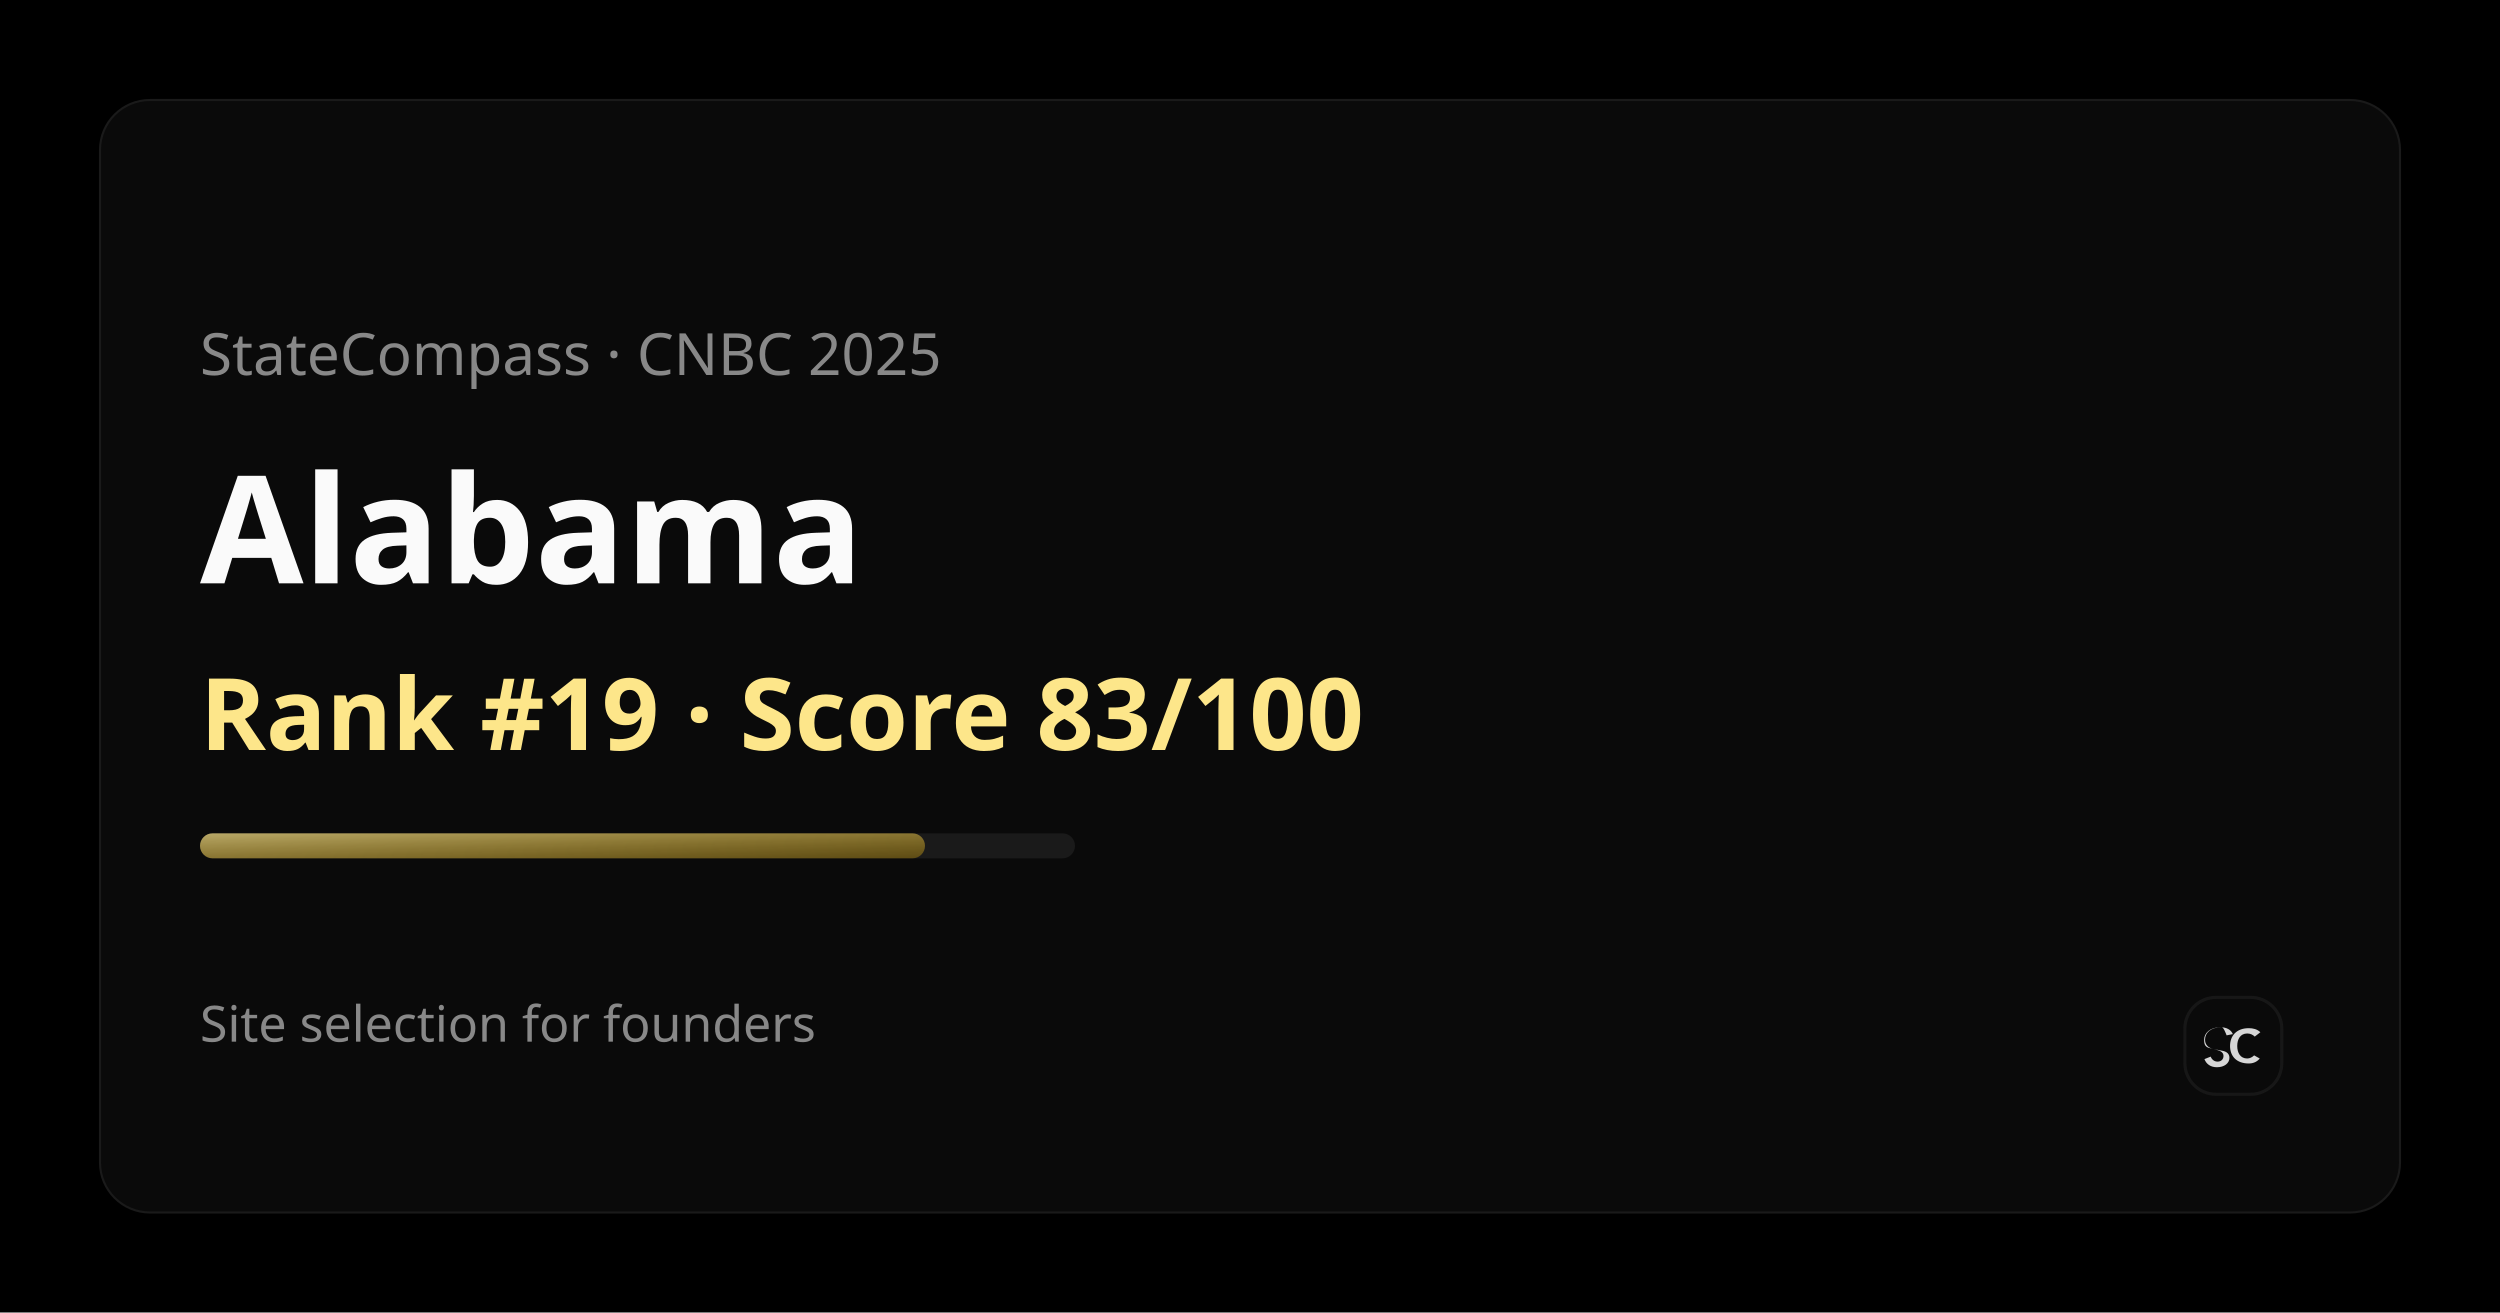
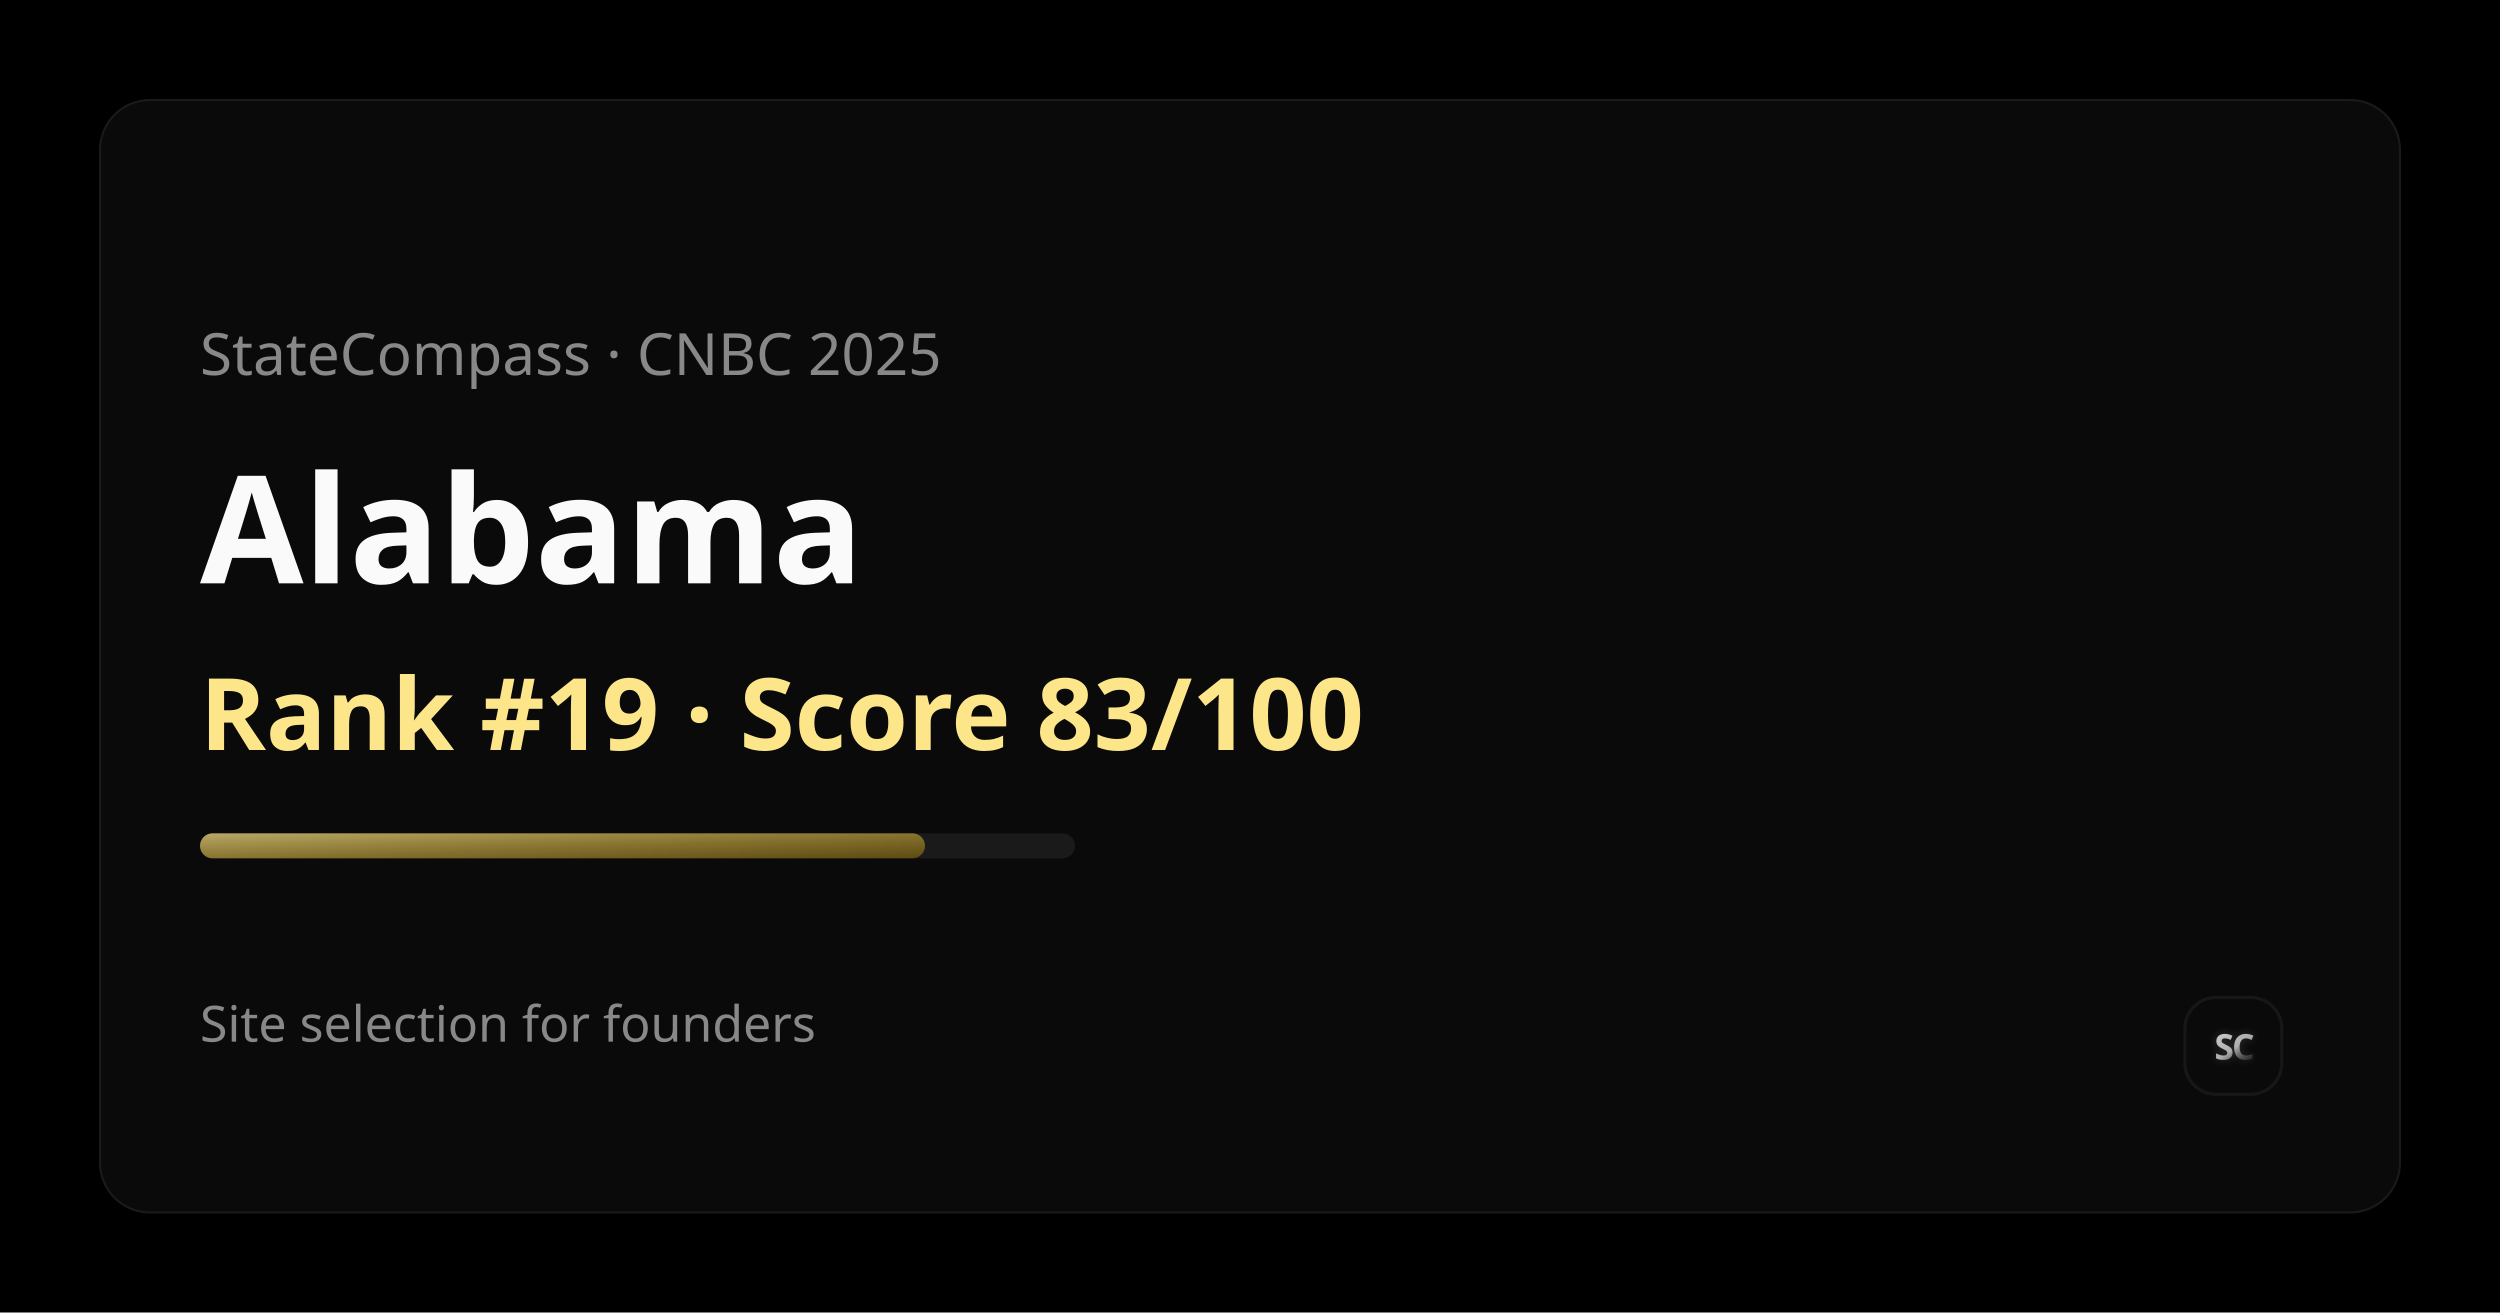
<svg xmlns="http://www.w3.org/2000/svg" width="1200" height="630" viewBox="0 0 1200 630">
  <defs>
    <linearGradient id="og-tier-yellow" x1="0%" y1="0%" x2="100%" y2="100%">
      <stop offset="0%" stop-color="#fde68a" stop-opacity="0.7" />
      <stop offset="100%" stop-color="#eab308" stop-opacity="0.32" />
    </linearGradient>
  </defs>
  <rect width="1200" height="630" fill="#000000" />
  <rect x="48" y="48" width="1104" height="534" rx="24" fill="#0a0a0a" stroke="#1a1a1a" />
  <text x="96" y="180" fill="#888888" font-family="system-ui,sans-serif" font-size="28">StateCompass · CNBC 2025</text>
  <text x="96" y="280" fill="#fafafa" font-family="system-ui,sans-serif" font-size="72" font-weight="700">Alabama</text>
  <text x="96" y="360" fill="#fde68a" font-family="system-ui,sans-serif" font-size="48" font-weight="600">Rank #19 · Score 83/100</text>
  <rect x="96" y="400" width="420" height="12" rx="6" fill="#1a1a1a" />
  <rect x="96" y="400" width="348" height="12" rx="6" fill="url(#og-tier-yellow)" />
  <text x="96" y="500" fill="#888888" font-family="system-ui,sans-serif" font-size="24">Site selection for founders</text>
+   <defs>
+     <linearGradient id="og-sc-dazzle" x1="0%" y1="0%" x2="100%" y2="100%">
+       <stop offset="0%" stop-color="#ffffff" stop-opacity="0.92" />
+       <stop offset="52%" stop-color="#fafafa" stop-opacity="0.78" />
+       <stop offset="100%" stop-color="#525252" stop-opacity="0.36" />
+     </linearGradient>
+     <filter id="og-sc-glow" x="-100%" y="-100%" width="300%" height="300%" color-interpolation-filters="sRGB">
+       <feGaussianBlur in="SourceAlpha" stdDeviation="2.03" result="blur" />
+       <feFlood flood-color="#ffffff" flood-opacity="0.25" result="glowColor" />
+       <feComposite in="glowColor" in2="blur" operator="in" result="softGlow" />
+       <feMerge>
+         <feMergeNode in="softGlow" />
+         <feMergeNode in="SourceGraphic" />
+       </feMerge>
+     </filter>
+   </defs>
  <g transform="translate(1104, 534)" opacity="0.85">
    <g transform="translate(-56, -56)">
      <rect x="0.75" y="0.75" width="46.50" height="46.50" rx="15.00" fill="#0a0a0a" stroke="#1a1a1a" stroke-width="1.50" />
-       <g transform="translate(24.00,24.00) scale(1.5) translate(-9.35,-7.05)">
-         <path fill="#fafafa" d="M 5.6 1.1 C 2.1 1.1 0.3 2.9 0.3 5.1 C 0.3 6.6 1.2 7.7 3.1 8.1 L 5.7 8.6 C 7.4 8.9 8.1 9.7 8.1 10.9 C 8.1 12.6 6.5 13.9 4.1 13.9 C 2.1 13.9 0.7 12.9 0.1 11.3 L 2.1 10.5 C 2.5 11.5 3.3 12.1 4.3 12.1 C 5.5 12.1 6.2 11.3 6.2 10.3 C 6.2 9.3 5.5 8.7 3.9 8.3 L 1.5 7.7 C 0.1 7.3 0 6.1 0 5.1 C 0 2.9 2 1.1 5.2 1.1 C 7.2 1.1 8.6 1.9 9.2 3.3 L 7.2 3.7 C 6.8 2.7 6.2 1.1 5.6 1.1 Z" />
-         <path fill="#fafafa" d="M 14.3 1.4 C 10.3 1.4 8.3 3.9 8.3 7.1 C 8.3 10.3 10.3 12.7 14.3 12.7 C 15.8 12.7 17 12.1 17.8 11.1 L 16 10.1 C 15.4 10.7 14.6 11.1 13.8 11.1 C 11.6 11.1 10.6 9.3 10.6 7.1 C 10.6 4.9 11.6 3.1 13.8 3.1 C 14.8 3.1 15.6 3.5 16.2 4.1 L 18 2.7 C 17 1.7 15.6 1.4 14.3 1.4 Z" />
-       </g>
+       <text x="24.58" y="24.00" font-family="Sora, system-ui, sans-serif" font-size="17.04" font-weight="700" text-anchor="middle" dominant-baseline="central" letter-spacing="-0.055em" fill="url(#og-sc-dazzle)" filter="url(#og-sc-glow)">SC</text>
    </g>
  </g>
</svg>
